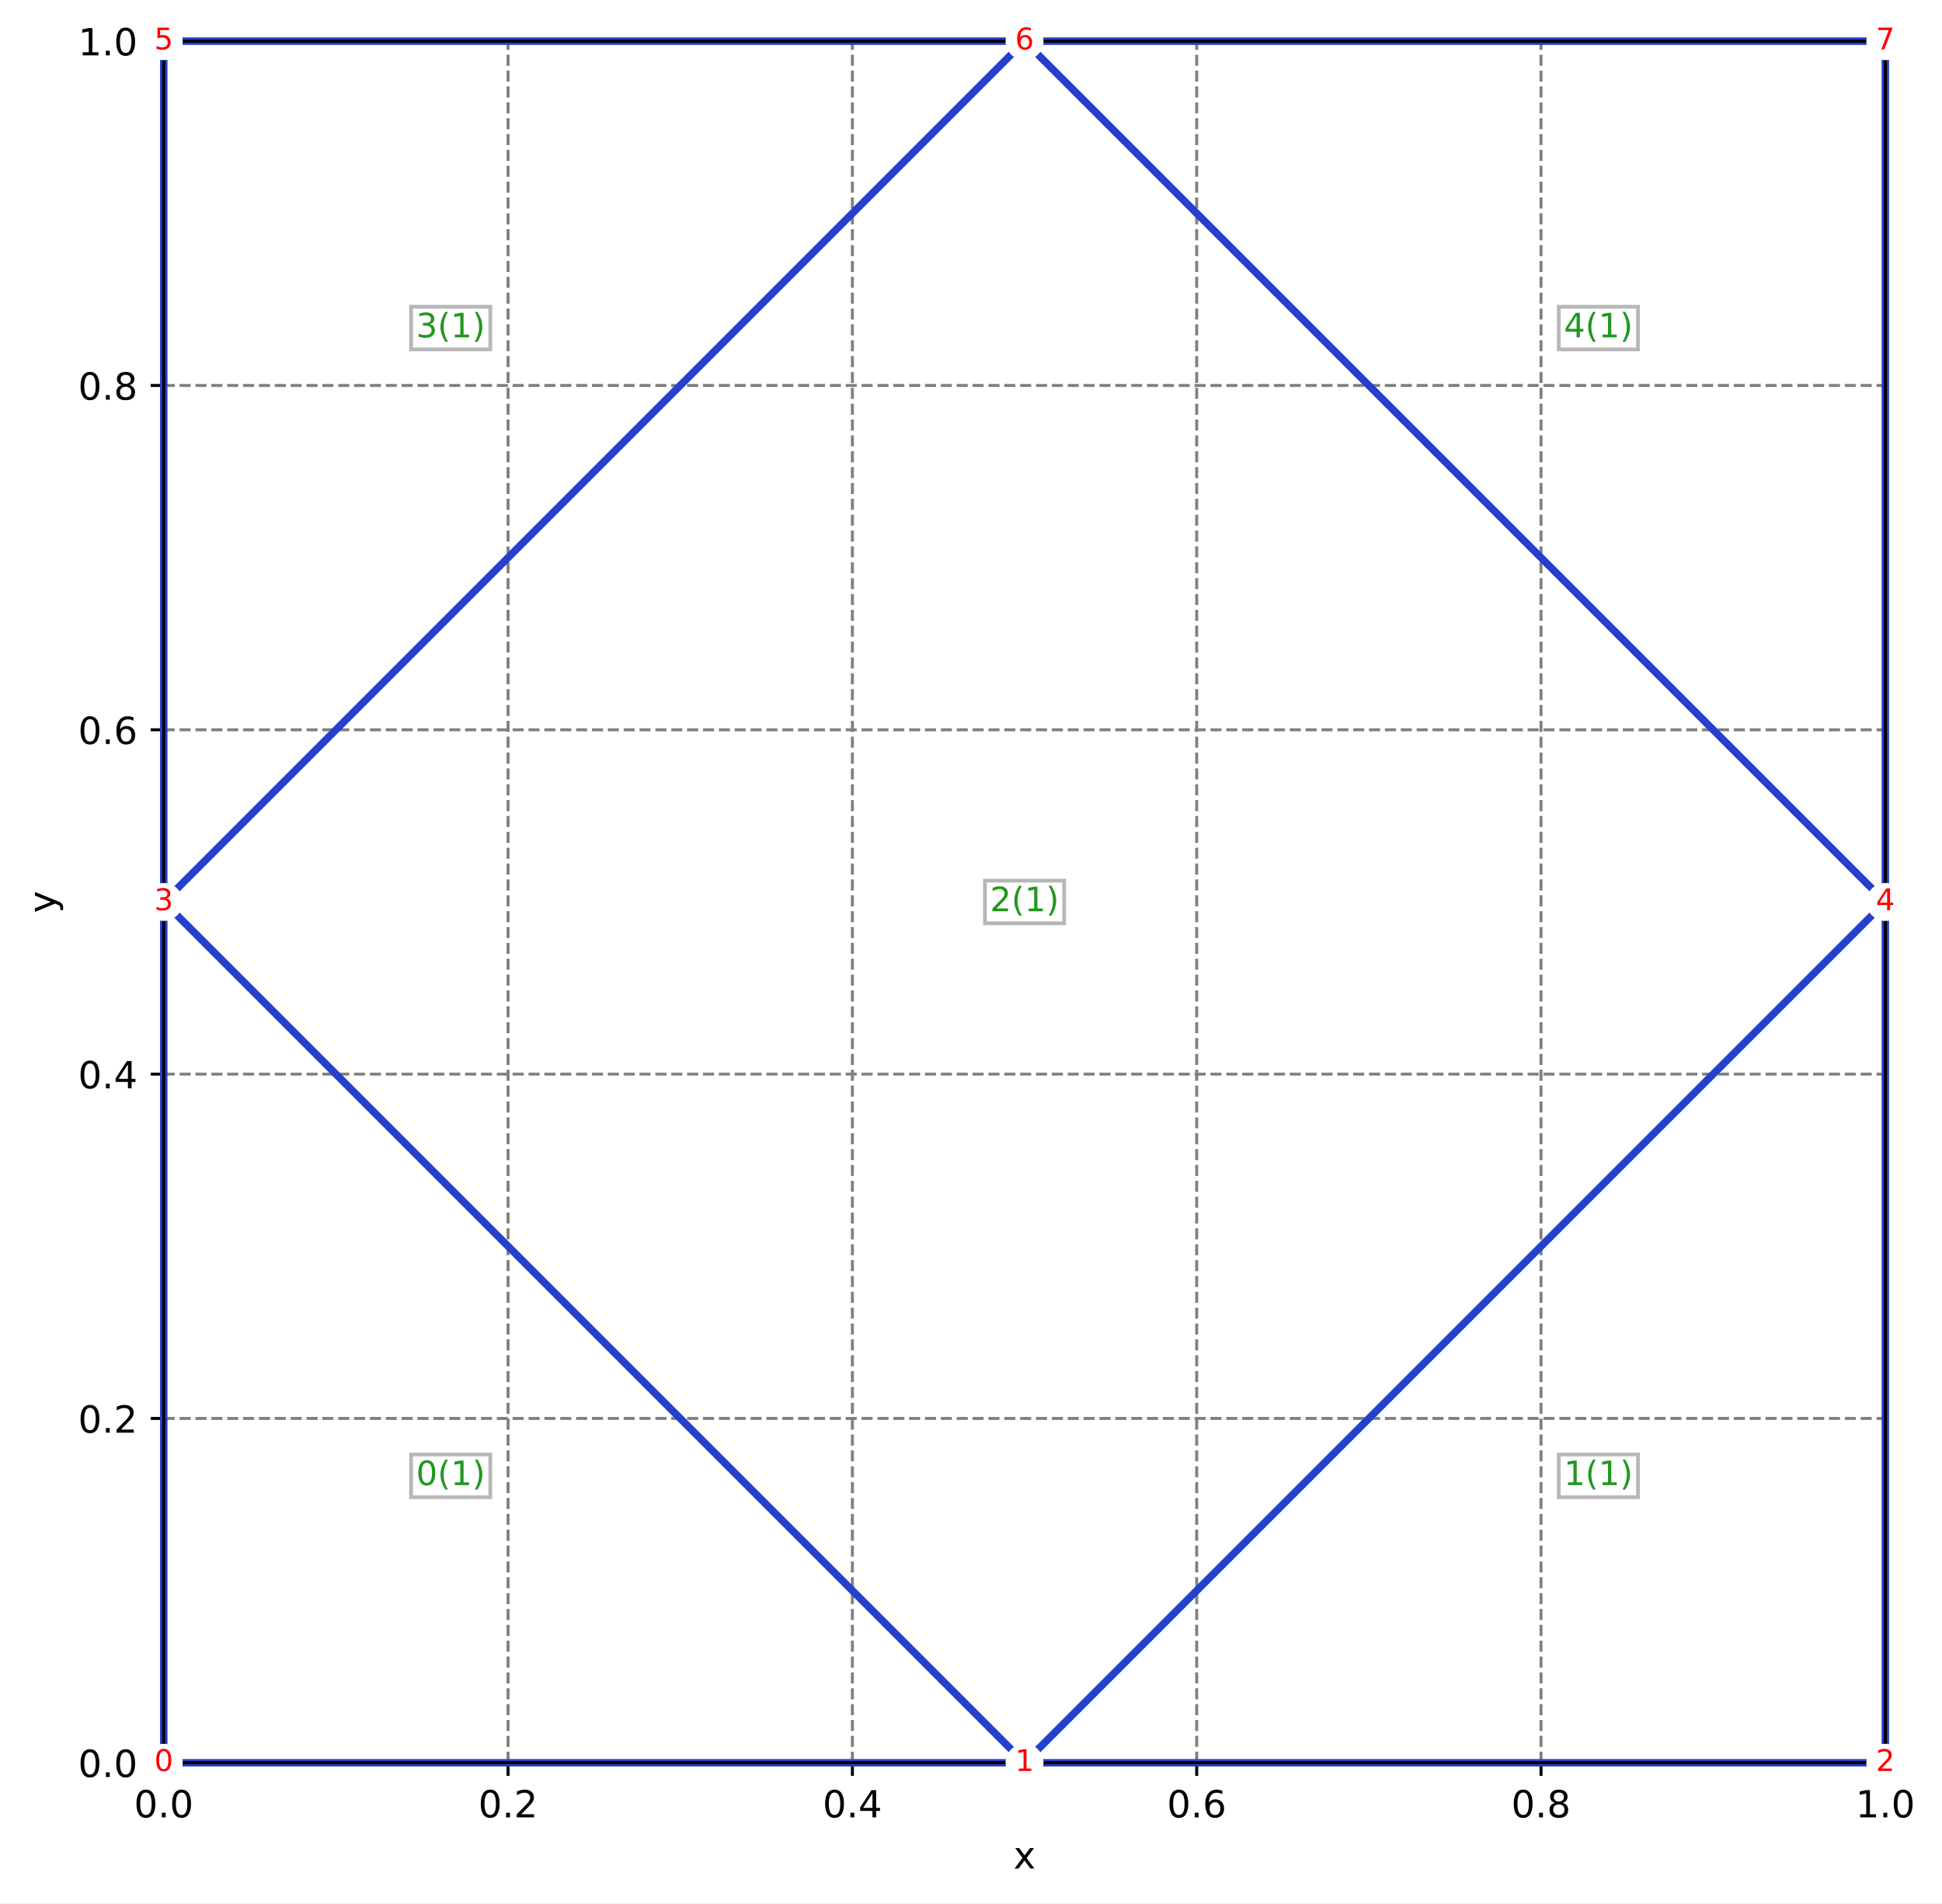
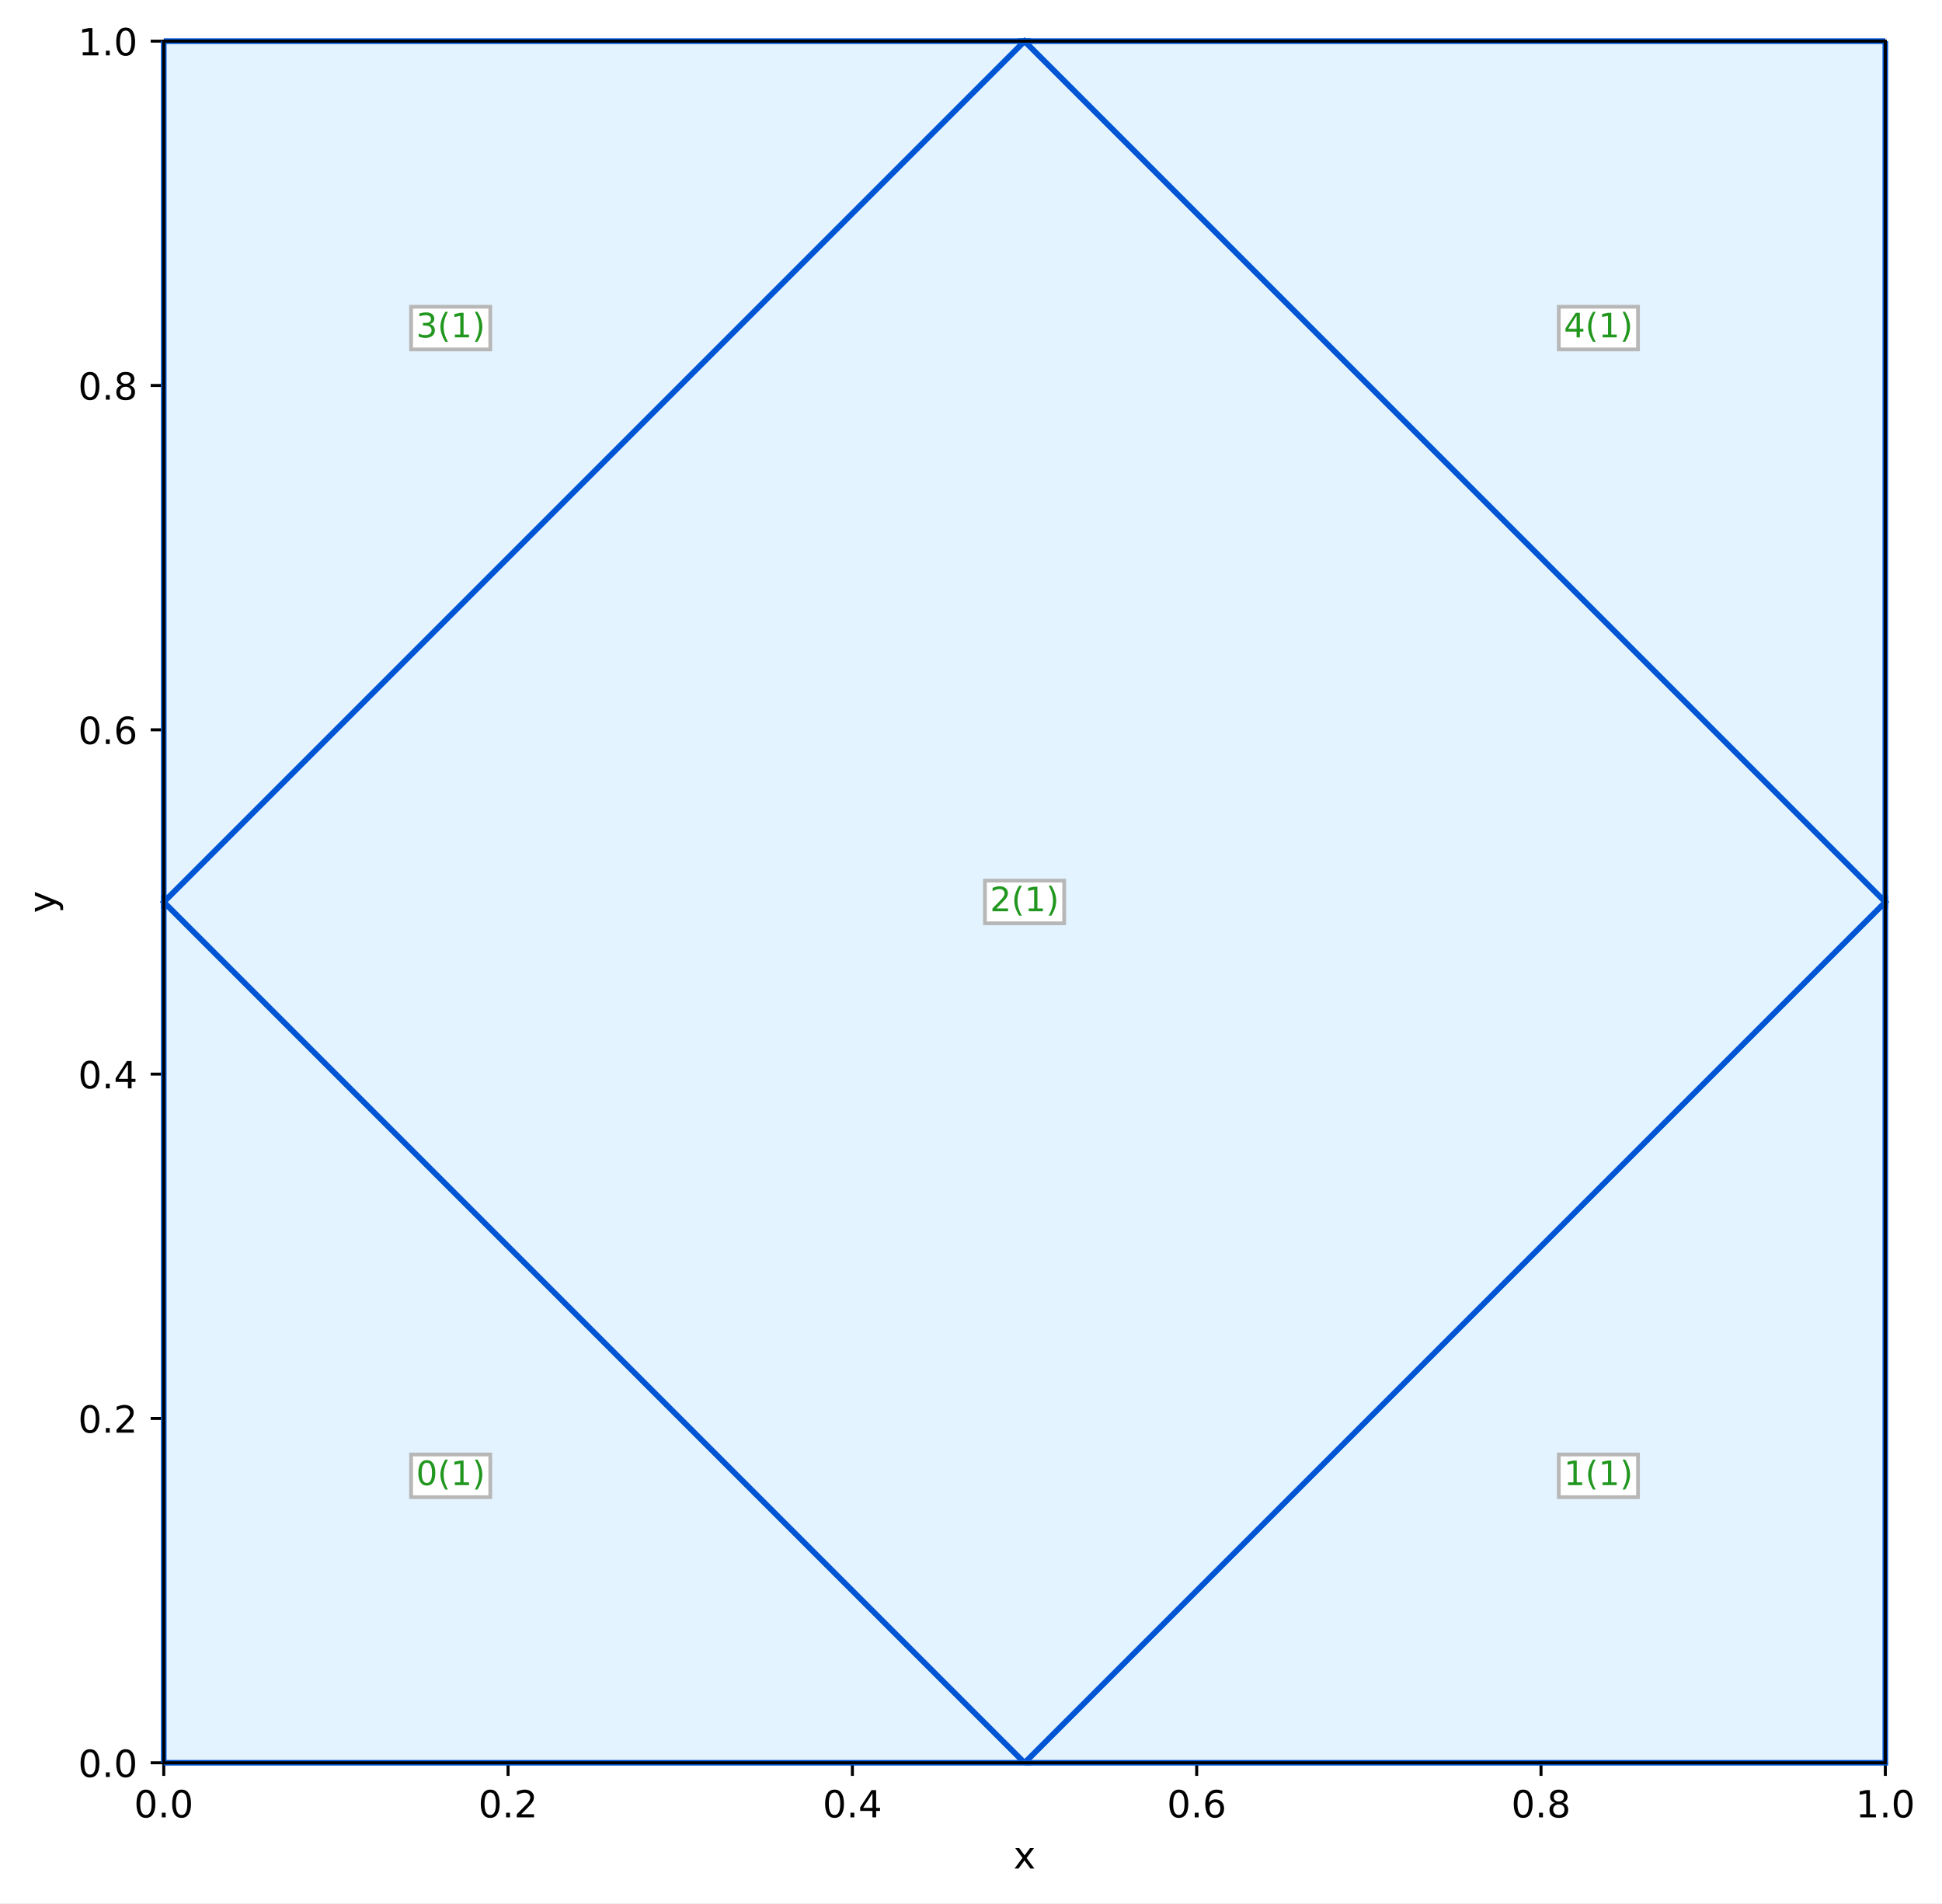
<svg xmlns="http://www.w3.org/2000/svg" xmlns:xlink="http://www.w3.org/1999/xlink" width="519.207pt" height="508.829pt" viewBox="0 0 519.207 508.829" version="1.1">
  <defs>
    <style type="text/css">*{stroke-linejoin: round; stroke-linecap: butt}</style>
  </defs>
  <g id="figure_1">
    <g id="patch_1">
      <path d="M 0 508.829  L 519.207 508.829  L 519.207 0  L 0 0  z " style="fill: #ffffff" />
    </g>
    <g id="axes_1">
      <g id="patch_2">
        <path d="M 43.781 471.273  L 504.055 471.273  L 504.055 10.999  L 43.781 10.999  z " style="fill: #ffffff" />
      </g>
      <g id="matplotlib.axis_1">
        <g id="xtick_1">
          <g id="line2d_1">
-             <path d="M 43.781 471.273  L 43.781 10.999  " clip-path="url(#p4d03d49b73)" style="fill: none; stroke-dasharray: 2.96,1.28; stroke-dashoffset: 0; stroke: #808080; stroke-width: 0.8" />
+             <path d="M 43.781 471.273  L 43.781 10.999  " clip-path="url(#p9202fd1a03)" style="fill: none; stroke-dasharray: 2.96,1.28; stroke-dashoffset: 0; stroke: #808080; stroke-width: 0.8" />
          </g>
          <g id="line2d_2">
            <defs>
-               <path id="m5a87e740ce" d="M 0 0  L 0 3.5  " style="stroke: #000000; stroke-width: 0.8" />
+               <path id="mb3390c0c8f" d="M 0 0  L 0 3.5  " style="stroke: #000000; stroke-width: 0.8" />
            </defs>
            <g>
-               <use xlink:href="#m5a87e740ce" x="43.781" y="471.273" style="stroke: #000000; stroke-width: 0.8" />
+               <use xlink:href="#mb3390c0c8f" x="43.781" y="471.273" style="stroke: #000000; stroke-width: 0.8" />
            </g>
          </g>
          <g id="text_1">
            <g transform="translate(35.82969 485.8716)scale(0.1 -0.1)">
              <defs>
                <path id="DejaVuSans-30" d="M 2034 4250  Q 1547 4250 1301 3770  Q 1056 3291 1056 2328  Q 1056 1369 1301 889  Q 1547 409 2034 409  Q 2525 409 2770 889  Q 3016 1369 3016 2328  Q 3016 3291 2770 3770  Q 2525 4250 2034 4250  z M 2034 4750  Q 2819 4750 3233 4129  Q 3647 3509 3647 2328  Q 3647 1150 3233 529  Q 2819 -91 2034 -91  Q 1250 -91 836 529  Q 422 1150 422 2328  Q 422 3509 836 4129  Q 1250 4750 2034 4750  z " transform="scale(0.015625)" />
                <path id="DejaVuSans-2e" d="M 684 794  L 1344 794  L 1344 0  L 684 0  L 684 794  z " transform="scale(0.015625)" />
              </defs>
              <use xlink:href="#DejaVuSans-30" />
              <use xlink:href="#DejaVuSans-2e" x="63.623" />
              <use xlink:href="#DejaVuSans-30" x="95.41" />
            </g>
          </g>
        </g>
        <g id="xtick_2">
          <g id="line2d_3">
-             <path d="M 135.836 471.273  L 135.836 10.999  " clip-path="url(#p4d03d49b73)" style="fill: none; stroke-dasharray: 2.96,1.28; stroke-dashoffset: 0; stroke: #808080; stroke-width: 0.8" />
+             <path d="M 135.836 471.273  L 135.836 10.999  " clip-path="url(#p9202fd1a03)" style="fill: none; stroke-dasharray: 2.96,1.28; stroke-dashoffset: 0; stroke: #808080; stroke-width: 0.8" />
          </g>
          <g id="line2d_4">
            <g>
-               <use xlink:href="#m5a87e740ce" x="135.836" y="471.273" style="stroke: #000000; stroke-width: 0.8" />
+               <use xlink:href="#mb3390c0c8f" x="135.836" y="471.273" style="stroke: #000000; stroke-width: 0.8" />
            </g>
          </g>
          <g id="text_2">
            <g transform="translate(127.8845 485.8716)scale(0.1 -0.1)">
              <defs>
                <path id="DejaVuSans-32" d="M 1228 531  L 3431 531  L 3431 0  L 469 0  L 469 531  Q 828 903 1448 1529  Q 2069 2156 2228 2338  Q 2531 2678 2651 2914  Q 2772 3150 2772 3378  Q 2772 3750 2511 3984  Q 2250 4219 1831 4219  Q 1534 4219 1204 4116  Q 875 4013 500 3803  L 500 4441  Q 881 4594 1212 4672  Q 1544 4750 1819 4750  Q 2544 4750 2975 4387  Q 3406 4025 3406 3419  Q 3406 3131 3298 2873  Q 3191 2616 2906 2266  Q 2828 2175 2409 1742  Q 1991 1309 1228 531  z " transform="scale(0.015625)" />
              </defs>
              <use xlink:href="#DejaVuSans-30" />
              <use xlink:href="#DejaVuSans-2e" x="63.623" />
              <use xlink:href="#DejaVuSans-32" x="95.41" />
            </g>
          </g>
        </g>
        <g id="xtick_3">
          <g id="line2d_5">
-             <path d="M 227.891 471.273  L 227.891 10.999  " clip-path="url(#p4d03d49b73)" style="fill: none; stroke-dasharray: 2.96,1.28; stroke-dashoffset: 0; stroke: #808080; stroke-width: 0.8" />
+             <path d="M 227.891 471.273  L 227.891 10.999  " clip-path="url(#p9202fd1a03)" style="fill: none; stroke-dasharray: 2.96,1.28; stroke-dashoffset: 0; stroke: #808080; stroke-width: 0.8" />
          </g>
          <g id="line2d_6">
            <g>
-               <use xlink:href="#m5a87e740ce" x="227.891" y="471.273" style="stroke: #000000; stroke-width: 0.8" />
+               <use xlink:href="#mb3390c0c8f" x="227.891" y="471.273" style="stroke: #000000; stroke-width: 0.8" />
            </g>
          </g>
          <g id="text_3">
            <g transform="translate(219.9393 485.8716)scale(0.1 -0.1)">
              <defs>
                <path id="DejaVuSans-34" d="M 2419 4116  L 825 1625  L 2419 1625  L 2419 4116  z M 2253 4666  L 3047 4666  L 3047 1625  L 3713 1625  L 3713 1100  L 3047 1100  L 3047 0  L 2419 0  L 2419 1100  L 313 1100  L 313 1709  L 2253 4666  z " transform="scale(0.015625)" />
              </defs>
              <use xlink:href="#DejaVuSans-30" />
              <use xlink:href="#DejaVuSans-2e" x="63.623" />
              <use xlink:href="#DejaVuSans-34" x="95.41" />
            </g>
          </g>
        </g>
        <g id="xtick_4">
          <g id="line2d_7">
-             <path d="M 319.946 471.273  L 319.946 10.999  " clip-path="url(#p4d03d49b73)" style="fill: none; stroke-dasharray: 2.96,1.28; stroke-dashoffset: 0; stroke: #808080; stroke-width: 0.8" />
+             <path d="M 319.946 471.273  L 319.946 10.999  " clip-path="url(#p9202fd1a03)" style="fill: none; stroke-dasharray: 2.96,1.28; stroke-dashoffset: 0; stroke: #808080; stroke-width: 0.8" />
          </g>
          <g id="line2d_8">
            <g>
-               <use xlink:href="#m5a87e740ce" x="319.946" y="471.273" style="stroke: #000000; stroke-width: 0.8" />
+               <use xlink:href="#mb3390c0c8f" x="319.946" y="471.273" style="stroke: #000000; stroke-width: 0.8" />
            </g>
          </g>
          <g id="text_4">
            <g transform="translate(311.9941 485.8716)scale(0.1 -0.1)">
              <defs>
                <path id="DejaVuSans-36" d="M 2113 2584  Q 1688 2584 1439 2293  Q 1191 2003 1191 1497  Q 1191 994 1439 701  Q 1688 409 2113 409  Q 2538 409 2786 701  Q 3034 994 3034 1497  Q 3034 2003 2786 2293  Q 2538 2584 2113 2584  z M 3366 4563  L 3366 3988  Q 3128 4100 2886 4159  Q 2644 4219 2406 4219  Q 1781 4219 1451 3797  Q 1122 3375 1075 2522  Q 1259 2794 1537 2939  Q 1816 3084 2150 3084  Q 2853 3084 3261 2657  Q 3669 2231 3669 1497  Q 3669 778 3244 343  Q 2819 -91 2113 -91  Q 1303 -91 875 529  Q 447 1150 447 2328  Q 447 3434 972 4092  Q 1497 4750 2381 4750  Q 2619 4750 2861 4703  Q 3103 4656 3366 4563  z " transform="scale(0.015625)" />
              </defs>
              <use xlink:href="#DejaVuSans-30" />
              <use xlink:href="#DejaVuSans-2e" x="63.623" />
              <use xlink:href="#DejaVuSans-36" x="95.41" />
            </g>
          </g>
        </g>
        <g id="xtick_5">
          <g id="line2d_9">
-             <path d="M 412 471.273  L 412 10.999  " clip-path="url(#p4d03d49b73)" style="fill: none; stroke-dasharray: 2.96,1.28; stroke-dashoffset: 0; stroke: #808080; stroke-width: 0.8" />
+             <path d="M 412 471.273  L 412 10.999  " clip-path="url(#p9202fd1a03)" style="fill: none; stroke-dasharray: 2.96,1.28; stroke-dashoffset: 0; stroke: #808080; stroke-width: 0.8" />
          </g>
          <g id="line2d_10">
            <g>
-               <use xlink:href="#m5a87e740ce" x="412" y="471.273" style="stroke: #000000; stroke-width: 0.8" />
+               <use xlink:href="#mb3390c0c8f" x="412" y="471.273" style="stroke: #000000; stroke-width: 0.8" />
            </g>
          </g>
          <g id="text_5">
            <g transform="translate(404.0489 485.8716)scale(0.1 -0.1)">
              <defs>
                <path id="DejaVuSans-38" d="M 2034 2216  Q 1584 2216 1326 1975  Q 1069 1734 1069 1313  Q 1069 891 1326 650  Q 1584 409 2034 409  Q 2484 409 2743 651  Q 3003 894 3003 1313  Q 3003 1734 2745 1975  Q 2488 2216 2034 2216  z M 1403 2484  Q 997 2584 770 2862  Q 544 3141 544 3541  Q 544 4100 942 4425  Q 1341 4750 2034 4750  Q 2731 4750 3128 4425  Q 3525 4100 3525 3541  Q 3525 3141 3298 2862  Q 3072 2584 2669 2484  Q 3125 2378 3379 2068  Q 3634 1759 3634 1313  Q 3634 634 3220 271  Q 2806 -91 2034 -91  Q 1263 -91 848 271  Q 434 634 434 1313  Q 434 1759 690 2068  Q 947 2378 1403 2484  z M 1172 3481  Q 1172 3119 1398 2916  Q 1625 2713 2034 2713  Q 2441 2713 2670 2916  Q 2900 3119 2900 3481  Q 2900 3844 2670 4047  Q 2441 4250 2034 4250  Q 1625 4250 1398 4047  Q 1172 3844 1172 3481  z " transform="scale(0.015625)" />
              </defs>
              <use xlink:href="#DejaVuSans-30" />
              <use xlink:href="#DejaVuSans-2e" x="63.623" />
              <use xlink:href="#DejaVuSans-38" x="95.41" />
            </g>
          </g>
        </g>
        <g id="xtick_6">
          <g id="line2d_11">
-             <path d="M 504.055 471.273  L 504.055 10.999  " clip-path="url(#p4d03d49b73)" style="fill: none; stroke-dasharray: 2.96,1.28; stroke-dashoffset: 0; stroke: #808080; stroke-width: 0.8" />
+             <path d="M 504.055 471.273  L 504.055 10.999  " clip-path="url(#p9202fd1a03)" style="fill: none; stroke-dasharray: 2.96,1.28; stroke-dashoffset: 0; stroke: #808080; stroke-width: 0.8" />
          </g>
          <g id="line2d_12">
            <g>
-               <use xlink:href="#m5a87e740ce" x="504.055" y="471.273" style="stroke: #000000; stroke-width: 0.8" />
+               <use xlink:href="#mb3390c0c8f" x="504.055" y="471.273" style="stroke: #000000; stroke-width: 0.8" />
            </g>
          </g>
          <g id="text_6">
            <g transform="translate(496.1037 485.8716)scale(0.1 -0.1)">
              <defs>
                <path id="DejaVuSans-31" d="M 794 531  L 1825 531  L 1825 4091  L 703 3866  L 703 4441  L 1819 4666  L 2450 4666  L 2450 531  L 3481 531  L 3481 0  L 794 0  L 794 531  z " transform="scale(0.015625)" />
              </defs>
              <use xlink:href="#DejaVuSans-31" />
              <use xlink:href="#DejaVuSans-2e" x="63.623" />
              <use xlink:href="#DejaVuSans-30" x="95.41" />
            </g>
          </g>
        </g>
        <g id="text_7">
          <g transform="translate(270.9589 499.5498)scale(0.1 -0.1)">
            <defs>
              <path id="DejaVuSans-78" d="M 3513 3500  L 2247 1797  L 3578 0  L 2900 0  L 1881 1375  L 863 0  L 184 0  L 1544 1831  L 300 3500  L 978 3500  L 1906 2253  L 2834 3500  L 3513 3500  z " transform="scale(0.015625)" />
            </defs>
            <use xlink:href="#DejaVuSans-78" />
          </g>
        </g>
      </g>
      <g id="matplotlib.axis_2">
        <g id="ytick_1">
          <g id="line2d_13">
-             <path d="M 43.781 471.273  L 504.055 471.273  " clip-path="url(#p4d03d49b73)" style="fill: none; stroke-dasharray: 2.96,1.28; stroke-dashoffset: 0; stroke: #808080; stroke-width: 0.8" />
+             <path d="M 43.781 471.273  L 504.055 471.273  " clip-path="url(#p9202fd1a03)" style="fill: none; stroke-dasharray: 2.96,1.28; stroke-dashoffset: 0; stroke: #808080; stroke-width: 0.8" />
          </g>
          <g id="line2d_14">
            <defs>
-               <path id="m9046e39ab7" d="M 0 0  L -3.5 0  " style="stroke: #000000; stroke-width: 0.8" />
+               <path id="m16464007d0" d="M 0 0  L -3.5 0  " style="stroke: #000000; stroke-width: 0.8" />
            </defs>
            <g>
-               <use xlink:href="#m9046e39ab7" x="43.781" y="471.273" style="stroke: #000000; stroke-width: 0.8" />
+               <use xlink:href="#m16464007d0" x="43.781" y="471.273" style="stroke: #000000; stroke-width: 0.8" />
            </g>
          </g>
          <g id="text_8">
            <g transform="translate(20.87813 475.0724)scale(0.1 -0.1)">
              <use xlink:href="#DejaVuSans-30" />
              <use xlink:href="#DejaVuSans-2e" x="63.623" />
              <use xlink:href="#DejaVuSans-30" x="95.41" />
            </g>
          </g>
        </g>
        <g id="ytick_2">
          <g id="line2d_15">
-             <path d="M 43.781 379.218  L 504.055 379.218  " clip-path="url(#p4d03d49b73)" style="fill: none; stroke-dasharray: 2.96,1.28; stroke-dashoffset: 0; stroke: #808080; stroke-width: 0.8" />
+             <path d="M 43.781 379.218  L 504.055 379.218  " clip-path="url(#p9202fd1a03)" style="fill: none; stroke-dasharray: 2.96,1.28; stroke-dashoffset: 0; stroke: #808080; stroke-width: 0.8" />
          </g>
          <g id="line2d_16">
            <g>
-               <use xlink:href="#m9046e39ab7" x="43.781" y="379.218" style="stroke: #000000; stroke-width: 0.8" />
+               <use xlink:href="#m16464007d0" x="43.781" y="379.218" style="stroke: #000000; stroke-width: 0.8" />
            </g>
          </g>
          <g id="text_9">
            <g transform="translate(20.87813 383.0176)scale(0.1 -0.1)">
              <use xlink:href="#DejaVuSans-30" />
              <use xlink:href="#DejaVuSans-2e" x="63.623" />
              <use xlink:href="#DejaVuSans-32" x="95.41" />
            </g>
          </g>
        </g>
        <g id="ytick_3">
          <g id="line2d_17">
-             <path d="M 43.781 287.164  L 504.055 287.164  " clip-path="url(#p4d03d49b73)" style="fill: none; stroke-dasharray: 2.96,1.28; stroke-dashoffset: 0; stroke: #808080; stroke-width: 0.8" />
+             <path d="M 43.781 287.164  L 504.055 287.164  " clip-path="url(#p9202fd1a03)" style="fill: none; stroke-dasharray: 2.96,1.28; stroke-dashoffset: 0; stroke: #808080; stroke-width: 0.8" />
          </g>
          <g id="line2d_18">
            <g>
-               <use xlink:href="#m9046e39ab7" x="43.781" y="287.164" style="stroke: #000000; stroke-width: 0.8" />
+               <use xlink:href="#m16464007d0" x="43.781" y="287.164" style="stroke: #000000; stroke-width: 0.8" />
            </g>
          </g>
          <g id="text_10">
            <g transform="translate(20.87813 290.9628)scale(0.1 -0.1)">
              <use xlink:href="#DejaVuSans-30" />
              <use xlink:href="#DejaVuSans-2e" x="63.623" />
              <use xlink:href="#DejaVuSans-34" x="95.41" />
            </g>
          </g>
        </g>
        <g id="ytick_4">
          <g id="line2d_19">
-             <path d="M 43.781 195.109  L 504.055 195.109  " clip-path="url(#p4d03d49b73)" style="fill: none; stroke-dasharray: 2.96,1.28; stroke-dashoffset: 0; stroke: #808080; stroke-width: 0.8" />
+             <path d="M 43.781 195.109  L 504.055 195.109  " clip-path="url(#p9202fd1a03)" style="fill: none; stroke-dasharray: 2.96,1.28; stroke-dashoffset: 0; stroke: #808080; stroke-width: 0.8" />
          </g>
          <g id="line2d_20">
            <g>
-               <use xlink:href="#m9046e39ab7" x="43.781" y="195.109" style="stroke: #000000; stroke-width: 0.8" />
+               <use xlink:href="#m16464007d0" x="43.781" y="195.109" style="stroke: #000000; stroke-width: 0.8" />
            </g>
          </g>
          <g id="text_11">
            <g transform="translate(20.87813 198.908)scale(0.1 -0.1)">
              <use xlink:href="#DejaVuSans-30" />
              <use xlink:href="#DejaVuSans-2e" x="63.623" />
              <use xlink:href="#DejaVuSans-36" x="95.41" />
            </g>
          </g>
        </g>
        <g id="ytick_5">
          <g id="line2d_21">
-             <path d="M 43.781 103.054  L 504.055 103.054  " clip-path="url(#p4d03d49b73)" style="fill: none; stroke-dasharray: 2.96,1.28; stroke-dashoffset: 0; stroke: #808080; stroke-width: 0.8" />
+             <path d="M 43.781 103.054  L 504.055 103.054  " clip-path="url(#p9202fd1a03)" style="fill: none; stroke-dasharray: 2.96,1.28; stroke-dashoffset: 0; stroke: #808080; stroke-width: 0.8" />
          </g>
          <g id="line2d_22">
            <g>
-               <use xlink:href="#m9046e39ab7" x="43.781" y="103.054" style="stroke: #000000; stroke-width: 0.8" />
+               <use xlink:href="#m16464007d0" x="43.781" y="103.054" style="stroke: #000000; stroke-width: 0.8" />
            </g>
          </g>
          <g id="text_12">
            <g transform="translate(20.87813 106.8532)scale(0.1 -0.1)">
              <use xlink:href="#DejaVuSans-30" />
              <use xlink:href="#DejaVuSans-2e" x="63.623" />
              <use xlink:href="#DejaVuSans-38" x="95.41" />
            </g>
          </g>
        </g>
        <g id="ytick_6">
          <g id="line2d_23">
-             <path d="M 43.781 10.999  L 504.055 10.999  " clip-path="url(#p4d03d49b73)" style="fill: none; stroke-dasharray: 2.96,1.28; stroke-dashoffset: 0; stroke: #808080; stroke-width: 0.8" />
+             <path d="M 43.781 10.999  L 504.055 10.999  " clip-path="url(#p9202fd1a03)" style="fill: none; stroke-dasharray: 2.96,1.28; stroke-dashoffset: 0; stroke: #808080; stroke-width: 0.8" />
          </g>
          <g id="line2d_24">
            <g>
-               <use xlink:href="#m9046e39ab7" x="43.781" y="10.999" style="stroke: #000000; stroke-width: 0.8" />
+               <use xlink:href="#m16464007d0" x="43.781" y="10.999" style="stroke: #000000; stroke-width: 0.8" />
            </g>
          </g>
          <g id="text_13">
            <g transform="translate(20.87813 14.79844)scale(0.1 -0.1)">
              <use xlink:href="#DejaVuSans-31" />
              <use xlink:href="#DejaVuSans-2e" x="63.623" />
              <use xlink:href="#DejaVuSans-30" x="95.41" />
            </g>
          </g>
        </g>
        <g id="text_14">
          <g transform="translate(14.79844 244.0956)rotate(-90)scale(0.1 -0.1)">
            <defs>
              <path id="DejaVuSans-79" d="M 2059 -325  Q 1816 -950 1584 -1140  Q 1353 -1331 966 -1331  L 506 -1331  L 506 -850  L 844 -850  Q 1081 -850 1212 -737  Q 1344 -625 1503 -206  L 1606 56  L 191 3500  L 800 3500  L 1894 763  L 2988 3500  L 3597 3500  L 2059 -325  z " transform="scale(0.015625)" />
            </defs>
            <use xlink:href="#DejaVuSans-79" />
          </g>
        </g>
      </g>
      <g id="patch_3">
-         <path d="M 43.781 241.136  L 273.918 10.999  M 43.781 10.999  L 273.918 10.999  M 273.918 10.999  L 504.055 10.999  M 43.781 471.273  L 43.781 241.136  M 273.918 471.273  L 504.055 241.136  M 43.781 241.136  L 273.918 471.273  M 504.055 471.273  L 273.918 471.273  M 504.055 10.999  L 504.055 241.136  M 43.781 241.136  L 43.781 10.999  M 273.918 10.999  L 504.055 241.136  M 504.055 241.136  L 504.055 471.273  M 273.918 471.273  L 43.781 471.273  " style="fill: none; stroke: #2440cd; stroke-width: 2; stroke-linejoin: miter" />
+         <path d="M 43.781 471.273  L 273.918 471.273  L 43.781 241.136  L 43.781 471.273  " style="fill: #e3f3ff; stroke: #0055d4; stroke-width: 1.5; stroke-linejoin: miter" />
      </g>
      <g id="patch_4">
+         <path d="M 273.918 471.273  L 504.055 471.273  L 504.055 241.136  L 273.918 471.273  " style="fill: #e3f3ff; stroke: #0055d4; stroke-width: 1.5; stroke-linejoin: miter" />
+       </g>
+       <g id="patch_5">
+         <path d="M 273.918 471.273  L 504.055 241.136  L 273.918 10.999  L 43.781 241.136  L 273.918 471.273  " style="fill: #e3f3ff; stroke: #0055d4; stroke-width: 1.5; stroke-linejoin: miter" />
+       </g>
+       <g id="patch_6">
+         <path d="M 43.781 10.999  L 43.781 241.136  L 273.918 10.999  L 43.781 10.999  " style="fill: #e3f3ff; stroke: #0055d4; stroke-width: 1.5; stroke-linejoin: miter" />
+       </g>
+       <g id="patch_7">
+         <path d="M 504.055 10.999  L 273.918 10.999  L 504.055 241.136  L 504.055 10.999  " style="fill: #e3f3ff; stroke: #0055d4; stroke-width: 1.5; stroke-linejoin: miter" />
+       </g>
+       <g id="patch_8">
        <path d="M 43.781 471.273  L 43.781 10.999  " style="fill: none; stroke: #000000; stroke-width: 0.8; stroke-linejoin: miter; stroke-linecap: square" />
      </g>
-       <g id="patch_5">
+       <g id="patch_9">
        <path d="M 504.055 471.273  L 504.055 10.999  " style="fill: none; stroke: #000000; stroke-width: 0.8; stroke-linejoin: miter; stroke-linecap: square" />
      </g>
-       <g id="patch_6">
+       <g id="patch_10">
        <path d="M 43.781 471.273  L 504.055 471.273  " style="fill: none; stroke: #000000; stroke-width: 0.8; stroke-linejoin: miter; stroke-linecap: square" />
      </g>
-       <g id="patch_7">
+       <g id="patch_11">
        <path d="M 43.781 10.999  L 504.055 10.999  " style="fill: none; stroke: #000000; stroke-width: 0.8; stroke-linejoin: miter; stroke-linecap: square" />
      </g>
      <g id="text_15">
-         <g id="patch_8">
+         <g id="patch_12">
          <path d="M 109.906 400.266  L 131.081 400.266  L 131.081 388.856  L 109.906 388.856  z " style="fill: #ffffff; stroke: #b7b7b7; stroke-linejoin: miter" />
        </g>
        <g style="fill: #22971f" transform="translate(111.2559 397.0443)scale(0.09 -0.09)">
          <defs>
            <path id="DejaVuSans-28" d="M 1984 4856  Q 1566 4138 1362 3434  Q 1159 2731 1159 2009  Q 1159 1288 1364 580  Q 1569 -128 1984 -844  L 1484 -844  Q 1016 -109 783 600  Q 550 1309 550 2009  Q 550 2706 781 3412  Q 1013 4119 1484 4856  L 1984 4856  z " transform="scale(0.015625)" />
            <path id="DejaVuSans-29" d="M 513 4856  L 1013 4856  Q 1481 4119 1714 3412  Q 1947 2706 1947 2009  Q 1947 1309 1714 600  Q 1481 -109 1013 -844  L 513 -844  Q 928 -128 1133 580  Q 1338 1288 1338 2009  Q 1338 2731 1133 3434  Q 928 4138 513 4856  z " transform="scale(0.015625)" />
          </defs>
          <use xlink:href="#DejaVuSans-30" />
          <use xlink:href="#DejaVuSans-28" x="63.623" />
          <use xlink:href="#DejaVuSans-31" x="102.637" />
          <use xlink:href="#DejaVuSans-29" x="166.26" />
        </g>
      </g>
      <g id="text_16">
-         <g id="patch_9">
+         <g id="patch_13">
          <path d="M 416.755 400.266  L 437.931 400.266  L 437.931 388.856  L 416.755 388.856  z " style="fill: #ffffff; stroke: #b7b7b7; stroke-linejoin: miter" />
        </g>
        <g style="fill: #22971f" transform="translate(418.1052 397.0443)scale(0.09 -0.09)">
          <use xlink:href="#DejaVuSans-31" />
          <use xlink:href="#DejaVuSans-28" x="63.623" />
          <use xlink:href="#DejaVuSans-31" x="102.637" />
          <use xlink:href="#DejaVuSans-29" x="166.26" />
        </g>
      </g>
      <g id="text_17">
-         <g id="patch_10">
+         <g id="patch_14">
          <path d="M 263.331 246.841  L 284.506 246.841  L 284.506 235.431  L 263.331 235.431  z " style="fill: #ffffff; stroke: #b7b7b7; stroke-linejoin: miter" />
        </g>
        <g style="fill: #22971f" transform="translate(264.6806 243.6196)scale(0.09 -0.09)">
          <use xlink:href="#DejaVuSans-32" />
          <use xlink:href="#DejaVuSans-28" x="63.623" />
          <use xlink:href="#DejaVuSans-31" x="102.637" />
          <use xlink:href="#DejaVuSans-29" x="166.26" />
        </g>
      </g>
      <g id="text_18">
-         <g id="patch_11">
+         <g id="patch_15">
          <path d="M 109.906 93.417  L 131.081 93.417  L 131.081 82.006  L 109.906 82.006  z " style="fill: #ffffff; stroke: #b7b7b7; stroke-linejoin: miter" />
        </g>
        <g style="fill: #22971f" transform="translate(111.2559 90.19499)scale(0.09 -0.09)">
          <defs>
            <path id="DejaVuSans-33" d="M 2597 2516  Q 3050 2419 3304 2112  Q 3559 1806 3559 1356  Q 3559 666 3084 287  Q 2609 -91 1734 -91  Q 1441 -91 1130 -33  Q 819 25 488 141  L 488 750  Q 750 597 1062 519  Q 1375 441 1716 441  Q 2309 441 2620 675  Q 2931 909 2931 1356  Q 2931 1769 2642 2001  Q 2353 2234 1838 2234  L 1294 2234  L 1294 2753  L 1863 2753  Q 2328 2753 2575 2939  Q 2822 3125 2822 3475  Q 2822 3834 2567 4026  Q 2313 4219 1838 4219  Q 1578 4219 1281 4162  Q 984 4106 628 3988  L 628 4550  Q 988 4650 1302 4700  Q 1616 4750 1894 4750  Q 2613 4750 3031 4423  Q 3450 4097 3450 3541  Q 3450 3153 3228 2886  Q 3006 2619 2597 2516  z " transform="scale(0.015625)" />
          </defs>
          <use xlink:href="#DejaVuSans-33" />
          <use xlink:href="#DejaVuSans-28" x="63.623" />
          <use xlink:href="#DejaVuSans-31" x="102.637" />
          <use xlink:href="#DejaVuSans-29" x="166.26" />
        </g>
      </g>
      <g id="text_19">
-         <g id="patch_12">
+         <g id="patch_16">
          <path d="M 416.755 93.417  L 437.931 93.417  L 437.931 82.006  L 416.755 82.006  z " style="fill: #ffffff; stroke: #b7b7b7; stroke-linejoin: miter" />
        </g>
        <g style="fill: #22971f" transform="translate(418.1052 90.19499)scale(0.09 -0.09)">
          <use xlink:href="#DejaVuSans-34" />
          <use xlink:href="#DejaVuSans-28" x="63.623" />
          <use xlink:href="#DejaVuSans-31" x="102.637" />
          <use xlink:href="#DejaVuSans-29" x="166.26" />
-         </g>
-       </g>
-       <g id="text_20">
-         <g id="patch_13">
-           <path d="M 43.781 476.344  C 45.126 476.344 46.416 475.81 47.367 474.859  C 48.318 473.908 48.852 472.618 48.852 471.273  C 48.852 469.928 48.318 468.638 47.367 467.687  C 46.416 466.736 45.126 466.202 43.781 466.202  C 42.436 466.202 41.146 466.736 40.195 467.687  C 39.244 468.638 38.71 469.928 38.71 471.273  C 38.71 472.618 39.244 473.908 40.195 474.859  C 41.146 475.81 42.436 476.344 43.781 476.344  z " style="fill: #ffffff" />
-         </g>
-         <g style="fill: #ff0000" transform="translate(41.23625 473.4807)scale(0.08 -0.08)">
-           <use xlink:href="#DejaVuSans-30" />
-         </g>
-       </g>
-       <g id="text_21">
-         <g id="patch_14">
-           <path d="M 273.918 476.344  C 275.263 476.344 276.553 475.81 277.504 474.859  C 278.455 473.908 278.989 472.618 278.989 471.273  C 278.989 469.928 278.455 468.638 277.504 467.687  C 276.553 466.736 275.263 466.202 273.918 466.202  C 272.573 466.202 271.283 466.736 270.332 467.687  C 269.381 468.638 268.847 469.928 268.847 471.273  C 268.847 472.618 269.381 473.908 270.332 474.859  C 271.283 475.81 272.573 476.344 273.918 476.344  z " style="fill: #ffffff" />
-         </g>
-         <g style="fill: #ff0000" transform="translate(271.3732 473.4807)scale(0.08 -0.08)">
-           <use xlink:href="#DejaVuSans-31" />
-         </g>
-       </g>
-       <g id="text_22">
-         <g id="patch_15">
-           <path d="M 504.055 476.344  C 505.4 476.344 506.69 475.81 507.641 474.859  C 508.592 473.908 509.126 472.618 509.126 471.273  C 509.126 469.928 508.592 468.638 507.641 467.687  C 506.69 466.736 505.4 466.202 504.055 466.202  C 502.71 466.202 501.42 466.736 500.469 467.687  C 499.518 468.638 498.984 469.928 498.984 471.273  C 498.984 472.618 499.518 473.908 500.469 474.859  C 501.42 475.81 502.71 476.344 504.055 476.344  z " style="fill: #ffffff" />
-         </g>
-         <g style="fill: #ff0000" transform="translate(501.5102 473.4807)scale(0.08 -0.08)">
-           <use xlink:href="#DejaVuSans-32" />
-         </g>
-       </g>
-       <g id="text_23">
-         <g id="patch_16">
-           <path d="M 43.781 246.207  C 45.126 246.207 46.416 245.673 47.367 244.722  C 48.318 243.771 48.852 242.481 48.852 241.136  C 48.852 239.791 48.318 238.501 47.367 237.55  C 46.416 236.599 45.126 236.065 43.781 236.065  C 42.436 236.065 41.146 236.599 40.195 237.55  C 39.244 238.501 38.71 239.791 38.71 241.136  C 38.71 242.481 39.244 243.771 40.195 244.722  C 41.146 245.673 42.436 246.207 43.781 246.207  z " style="fill: #ffffff" />
-         </g>
-         <g style="fill: #ff0000" transform="translate(41.23625 243.3437)scale(0.08 -0.08)">
-           <use xlink:href="#DejaVuSans-33" />
-         </g>
-       </g>
-       <g id="text_24">
-         <g id="patch_17">
-           <path d="M 504.055 246.207  C 505.4 246.207 506.69 245.673 507.641 244.722  C 508.592 243.771 509.126 242.481 509.126 241.136  C 509.126 239.791 508.592 238.501 507.641 237.55  C 506.69 236.599 505.4 236.065 504.055 236.065  C 502.71 236.065 501.42 236.599 500.469 237.55  C 499.518 238.501 498.984 239.791 498.984 241.136  C 498.984 242.481 499.518 243.771 500.469 244.722  C 501.42 245.673 502.71 246.207 504.055 246.207  z " style="fill: #ffffff" />
-         </g>
-         <g style="fill: #ff0000" transform="translate(501.5102 243.3437)scale(0.08 -0.08)">
-           <use xlink:href="#DejaVuSans-34" />
-         </g>
-       </g>
-       <g id="text_25">
-         <g id="patch_18">
-           <path d="M 43.781 16.07  C 45.126 16.07 46.416 15.536 47.367 14.585  C 48.318 13.634 48.852 12.344 48.852 10.999  C 48.852 9.654 48.318 8.364 47.367 7.413  C 46.416 6.462 45.126 5.928 43.781 5.928  C 42.436 5.928 41.146 6.462 40.195 7.413  C 39.244 8.364 38.71 9.654 38.71 10.999  C 38.71 12.344 39.244 13.634 40.195 14.585  C 41.146 15.536 42.436 16.07 43.781 16.07  z " style="fill: #ffffff" />
-         </g>
-         <g style="fill: #ff0000" transform="translate(41.23625 13.20672)scale(0.08 -0.08)">
-           <defs>
-             <path id="DejaVuSans-35" d="M 691 4666  L 3169 4666  L 3169 4134  L 1269 4134  L 1269 2991  Q 1406 3038 1543 3061  Q 1681 3084 1819 3084  Q 2600 3084 3056 2656  Q 3513 2228 3513 1497  Q 3513 744 3044 326  Q 2575 -91 1722 -91  Q 1428 -91 1123 -41  Q 819 9 494 109  L 494 744  Q 775 591 1075 516  Q 1375 441 1709 441  Q 2250 441 2565 725  Q 2881 1009 2881 1497  Q 2881 1984 2565 2268  Q 2250 2553 1709 2553  Q 1456 2553 1204 2497  Q 953 2441 691 2322  L 691 4666  z " transform="scale(0.015625)" />
-           </defs>
-           <use xlink:href="#DejaVuSans-35" />
-         </g>
-       </g>
-       <g id="text_26">
-         <g id="patch_19">
-           <path d="M 273.918 16.07  C 275.263 16.07 276.553 15.536 277.504 14.585  C 278.455 13.634 278.989 12.344 278.989 10.999  C 278.989 9.654 278.455 8.364 277.504 7.413  C 276.553 6.462 275.263 5.928 273.918 5.928  C 272.573 5.928 271.283 6.462 270.332 7.413  C 269.381 8.364 268.847 9.654 268.847 10.999  C 268.847 12.344 269.381 13.634 270.332 14.585  C 271.283 15.536 272.573 16.07 273.918 16.07  z " style="fill: #ffffff" />
-         </g>
-         <g style="fill: #ff0000" transform="translate(271.3732 13.20672)scale(0.08 -0.08)">
-           <use xlink:href="#DejaVuSans-36" />
-         </g>
-       </g>
-       <g id="text_27">
-         <g id="patch_20">
-           <path d="M 504.055 16.07  C 505.4 16.07 506.69 15.536 507.641 14.585  C 508.592 13.634 509.126 12.344 509.126 10.999  C 509.126 9.654 508.592 8.364 507.641 7.413  C 506.69 6.462 505.4 5.928 504.055 5.928  C 502.71 5.928 501.42 6.462 500.469 7.413  C 499.518 8.364 498.984 9.654 498.984 10.999  C 498.984 12.344 499.518 13.634 500.469 14.585  C 501.42 15.536 502.71 16.07 504.055 16.07  z " style="fill: #ffffff" />
-         </g>
-         <g style="fill: #ff0000" transform="translate(501.5102 13.20672)scale(0.08 -0.08)">
-           <defs>
-             <path id="DejaVuSans-37" d="M 525 4666  L 3525 4666  L 3525 4397  L 1831 0  L 1172 0  L 2766 4134  L 525 4134  L 525 4666  z " transform="scale(0.015625)" />
-           </defs>
-           <use xlink:href="#DejaVuSans-37" />
        </g>
      </g>
    </g>
  </g>
  <defs>
-     <clipPath id="p4d03d49b73">
+     <clipPath id="p9202fd1a03">
      <rect x="43.781" y="10.999" width="460.274" height="460.274" />
    </clipPath>
  </defs>
</svg>
